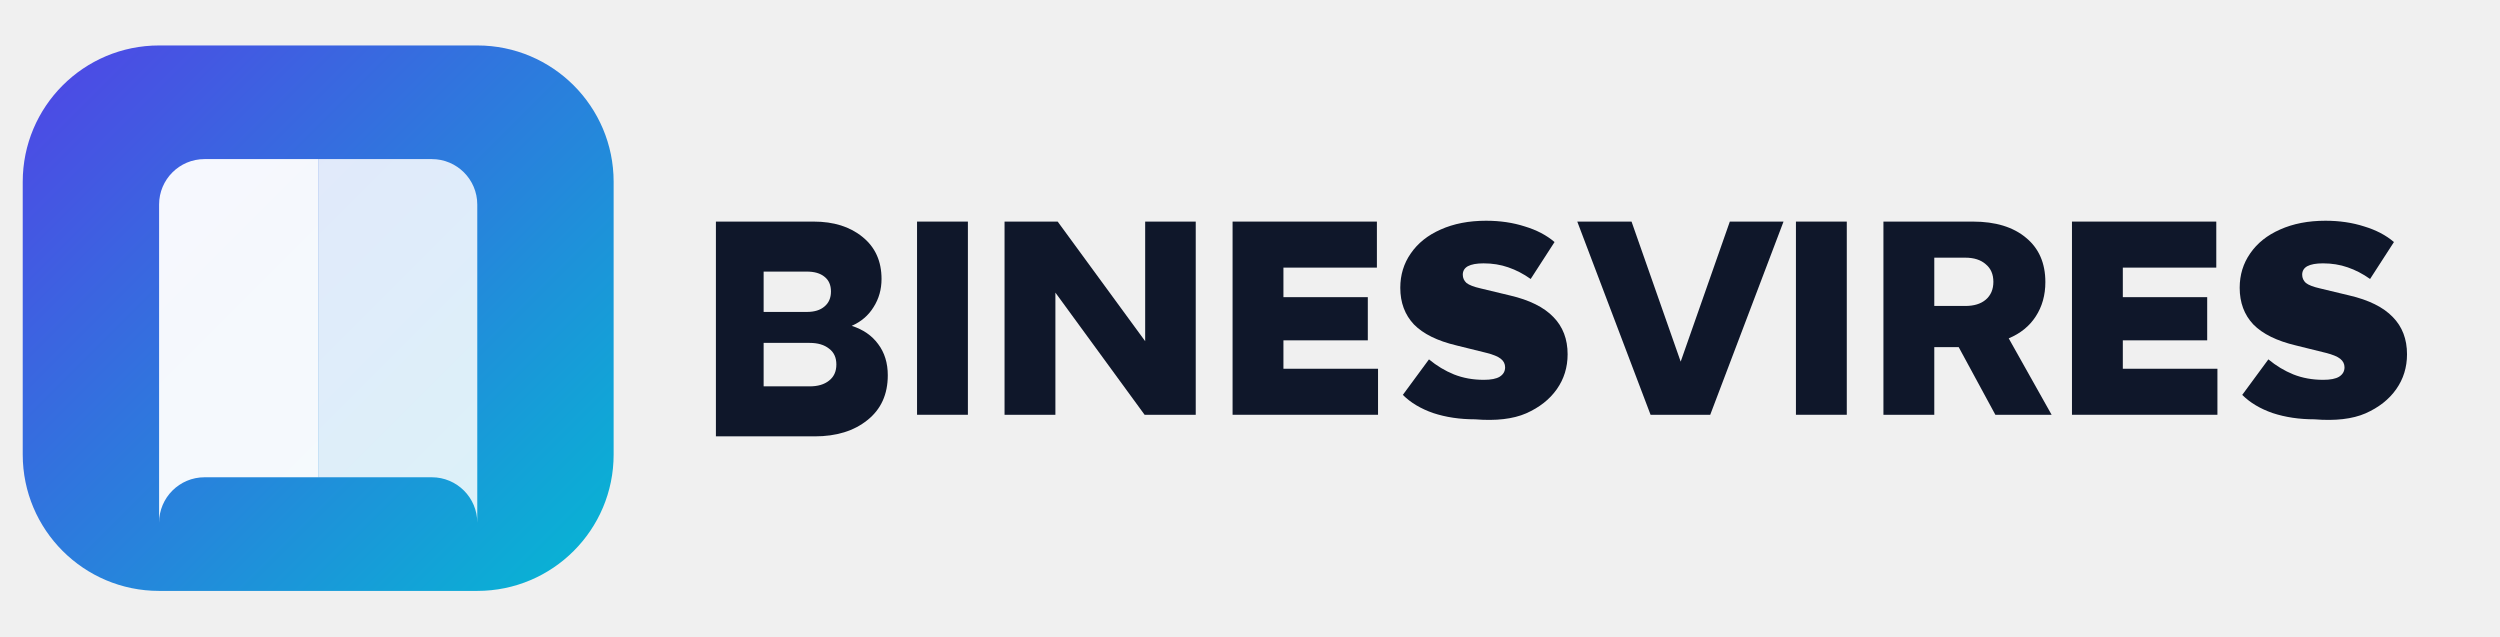
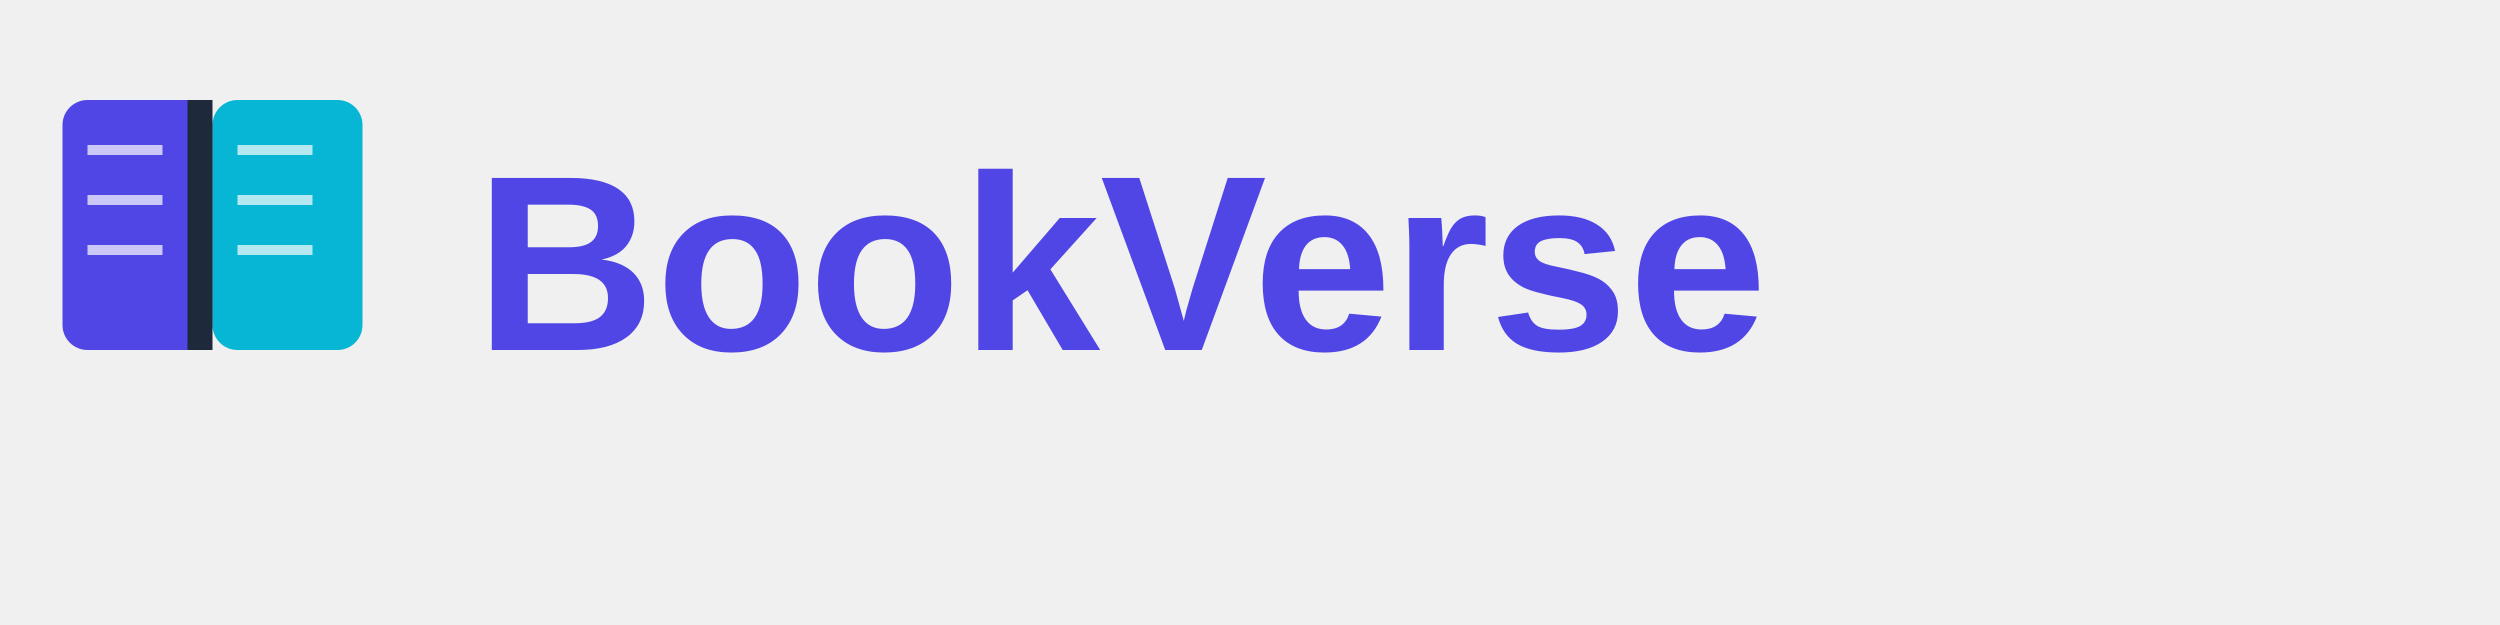
- <svg xmlns="http://www.w3.org/2000/svg" width="220" height="56" viewBox="0 0 220 56" fill="none">
-   <defs>
-     <linearGradient id="bvGrad" x1="4" y1="4" x2="52" y2="52" gradientUnits="userSpaceOnUse">
-       <stop stop-color="#4F46E5" />
-       <stop offset="1" stop-color="#06B6D4" />
-     </linearGradient>
-   </defs>
-   <rect x="2" y="4" width="52" height="48" rx="12" fill="url(#bvGrad)" />
-   <path d="M14 18C14 15.791 15.791 14 18 14H28V42H18C15.791 42 14 43.791 14 46V18Z" fill="white" fill-opacity="0.95" />
-   <path d="M42 18C42 15.791 40.209 14 38 14H28V42H38C40.209 42 42 43.791 42 46V18Z" fill="white" fill-opacity="0.85" />
-   <path d="M63 36.5V19.5H71.6C73.367 19.5 74.8 19.95 75.9 20.85C77.017 21.75 77.575 22.983 77.575 24.55C77.575 25.467 77.342 26.292 76.875 27.025C76.425 27.758 75.783 28.308 74.95 28.675C75.95 28.992 76.725 29.525 77.275 30.275C77.842 31.025 78.125 31.942 78.125 33.025C78.125 34.708 77.525 36.025 76.325 36.975C75.142 37.925 73.6 38.4 71.7 38.4H63ZM67.2 27.45H71C71.667 27.45 72.183 27.292 72.55 26.975C72.933 26.658 73.125 26.217 73.125 25.65C73.125 25.083 72.933 24.65 72.55 24.35C72.183 24.05 71.667 23.9 71 23.9H67.2V27.45ZM67.2 34H71.25C71.967 34 72.533 33.833 72.95 33.5C73.383 33.167 73.6 32.692 73.6 32.075C73.6 31.458 73.383 30.992 72.95 30.675C72.533 30.342 71.967 30.175 71.25 30.175H67.2V34Z" fill="#0F172A" />
-   <path d="M80.7 36.5V19.5H85.175V36.5H80.7Z" fill="#0F172A" />
-   <path d="M88.4 36.5V19.5H93.075L100.775 30.025V19.5H105.225V36.5H100.725L92.875 25.75V36.5H88.4Z" fill="#0F172A" />
-   <path d="M108.467 36.5V19.5H121.167V23.55H112.942V26.15H120.367V29.95H112.942V32.45H121.267V36.5H108.467Z" fill="#0F172A" />
-   <path d="M129.8 36.9C128.467 36.9 127.242 36.717 126.125 36.35C125.025 35.967 124.133 35.433 123.45 34.75L125.75 31.625C126.433 32.192 127.167 32.633 127.95 32.95C128.75 33.267 129.625 33.425 130.575 33.425C131.208 33.425 131.675 33.333 131.975 33.15C132.292 32.95 132.45 32.675 132.45 32.325C132.45 32.025 132.325 31.775 132.075 31.575C131.825 31.375 131.4 31.2 130.8 31.05L128.175 30.4C126.492 30 125.242 29.383 124.425 28.55C123.625 27.7 123.225 26.625 123.225 25.325C123.225 24.192 123.533 23.183 124.15 22.3C124.767 21.4 125.642 20.7 126.775 20.2C127.925 19.683 129.258 19.425 130.775 19.425C132.008 19.425 133.142 19.592 134.175 19.925C135.225 20.242 136.1 20.7 136.8 21.3L134.7 24.55C134.067 24.1 133.408 23.758 132.725 23.525C132.058 23.292 131.333 23.175 130.55 23.175C129.95 23.175 129.492 23.258 129.175 23.425C128.875 23.592 128.725 23.842 128.725 24.175C128.725 24.458 128.833 24.7 129.05 24.9C129.283 25.083 129.692 25.242 130.275 25.375L132.875 26C134.592 26.4 135.867 27.033 136.7 27.9C137.533 28.75 137.95 29.842 137.95 31.175C137.95 32.325 137.633 33.35 137 34.25C136.367 35.15 135.467 35.858 134.3 36.375C133.15 36.875 131.65 37.05 129.8 36.9Z" fill="#0F172A" />
-   <path d="M145.25 36.5L138.8 19.5H143.575L147.9 31.825L152.225 19.5H156.95L150.5 36.5H145.25Z" fill="#0F172A" />
-   <path d="M158.042 36.5V19.5H162.517V36.5H158.042Z" fill="#0F172A" />
-   <path d="M165.742 36.5V19.5H173.617C175.6 19.5 177.158 19.975 178.292 20.925C179.425 21.858 179.992 23.158 179.992 24.825C179.992 25.975 179.708 26.983 179.142 27.85C178.592 28.7 177.8 29.342 176.767 29.775L180.542 36.5H175.592L172.367 30.55H170.217V36.5H165.742ZM170.217 26.925H172.942C173.708 26.925 174.308 26.742 174.742 26.375C175.192 25.992 175.417 25.467 175.417 24.8C175.417 24.133 175.192 23.617 174.742 23.25C174.308 22.867 173.708 22.675 172.942 22.675H170.217V26.925Z" fill="#0F172A" />
-   <path d="M182.333 36.5V19.5H195.033V23.55H186.808V26.15H194.233V29.95H186.808V32.45H195.133V36.5H182.333Z" fill="#0F172A" />
-   <path d="M203.667 36.9C202.333 36.9 201.108 36.717 199.992 36.35C198.892 35.967 198 35.433 197.317 34.75L199.617 31.625C200.3 32.192 201.033 32.633 201.817 32.95C202.617 33.267 203.492 33.425 204.442 33.425C205.075 33.425 205.542 33.333 205.842 33.15C206.158 32.95 206.317 32.675 206.317 32.325C206.317 32.025 206.192 31.775 205.942 31.575C205.692 31.375 205.267 31.2 204.667 31.05L202.042 30.4C200.358 30 199.108 29.383 198.292 28.55C197.492 27.7 197.092 26.625 197.092 25.325C197.092 24.192 197.4 23.183 198.017 22.3C198.633 21.4 199.508 20.7 200.642 20.2C201.792 19.683 203.125 19.425 204.642 19.425C205.875 19.425 207.008 19.592 208.042 19.925C209.092 20.242 209.967 20.7 210.667 21.3L208.567 24.55C207.933 24.1 207.275 23.758 206.592 23.525C205.925 23.292 205.2 23.175 204.417 23.175C203.817 23.175 203.358 23.258 203.042 23.425C202.742 23.592 202.592 23.842 202.592 24.175C202.592 24.458 202.7 24.7 202.917 24.9C203.15 25.083 203.558 25.242 204.142 25.375L206.742 26C208.458 26.4 209.733 27.033 210.567 27.9C211.4 28.75 211.817 29.842 211.817 31.175C211.817 32.325 211.5 33.35 210.867 34.25C210.233 35.15 209.333 35.858 208.167 36.375C207.017 36.875 205.517 37.05 203.667 36.9Z" fill="#0F172A" />
+ <svg xmlns="http://www.w3.org/2000/svg" width="200" height="50" viewBox="0 0 200 50">
+   <g id="book-icon">
+     <rect x="5" y="8" width="12" height="20" fill="#4f46e5" rx="2" />
+     <rect x="17" y="8" width="12" height="20" fill="#06b6d4" rx="2" />
+     <rect x="15" y="8" width="2" height="20" fill="#1e293b" />
+     <line x1="7" y1="12" x2="13" y2="12" stroke="#ffffff" stroke-width="0.8" opacity="0.7" />
+     <line x1="7" y1="16" x2="13" y2="16" stroke="#ffffff" stroke-width="0.8" opacity="0.7" />
+     <line x1="7" y1="20" x2="13" y2="20" stroke="#ffffff" stroke-width="0.8" opacity="0.7" />
+     <line x1="19" y1="12" x2="25" y2="12" stroke="#ffffff" stroke-width="0.8" opacity="0.7" />
+     <line x1="19" y1="16" x2="25" y2="16" stroke="#ffffff" stroke-width="0.8" opacity="0.7" />
+     <line x1="19" y1="20" x2="25" y2="20" stroke="#ffffff" stroke-width="0.8" opacity="0.7" />
+   </g>
+   <text x="38" y="28" font-family="Be Vietnam Pro, Arial" font-size="20" font-weight="700" fill="#4f46e5">BookVerse</text>
</svg>
